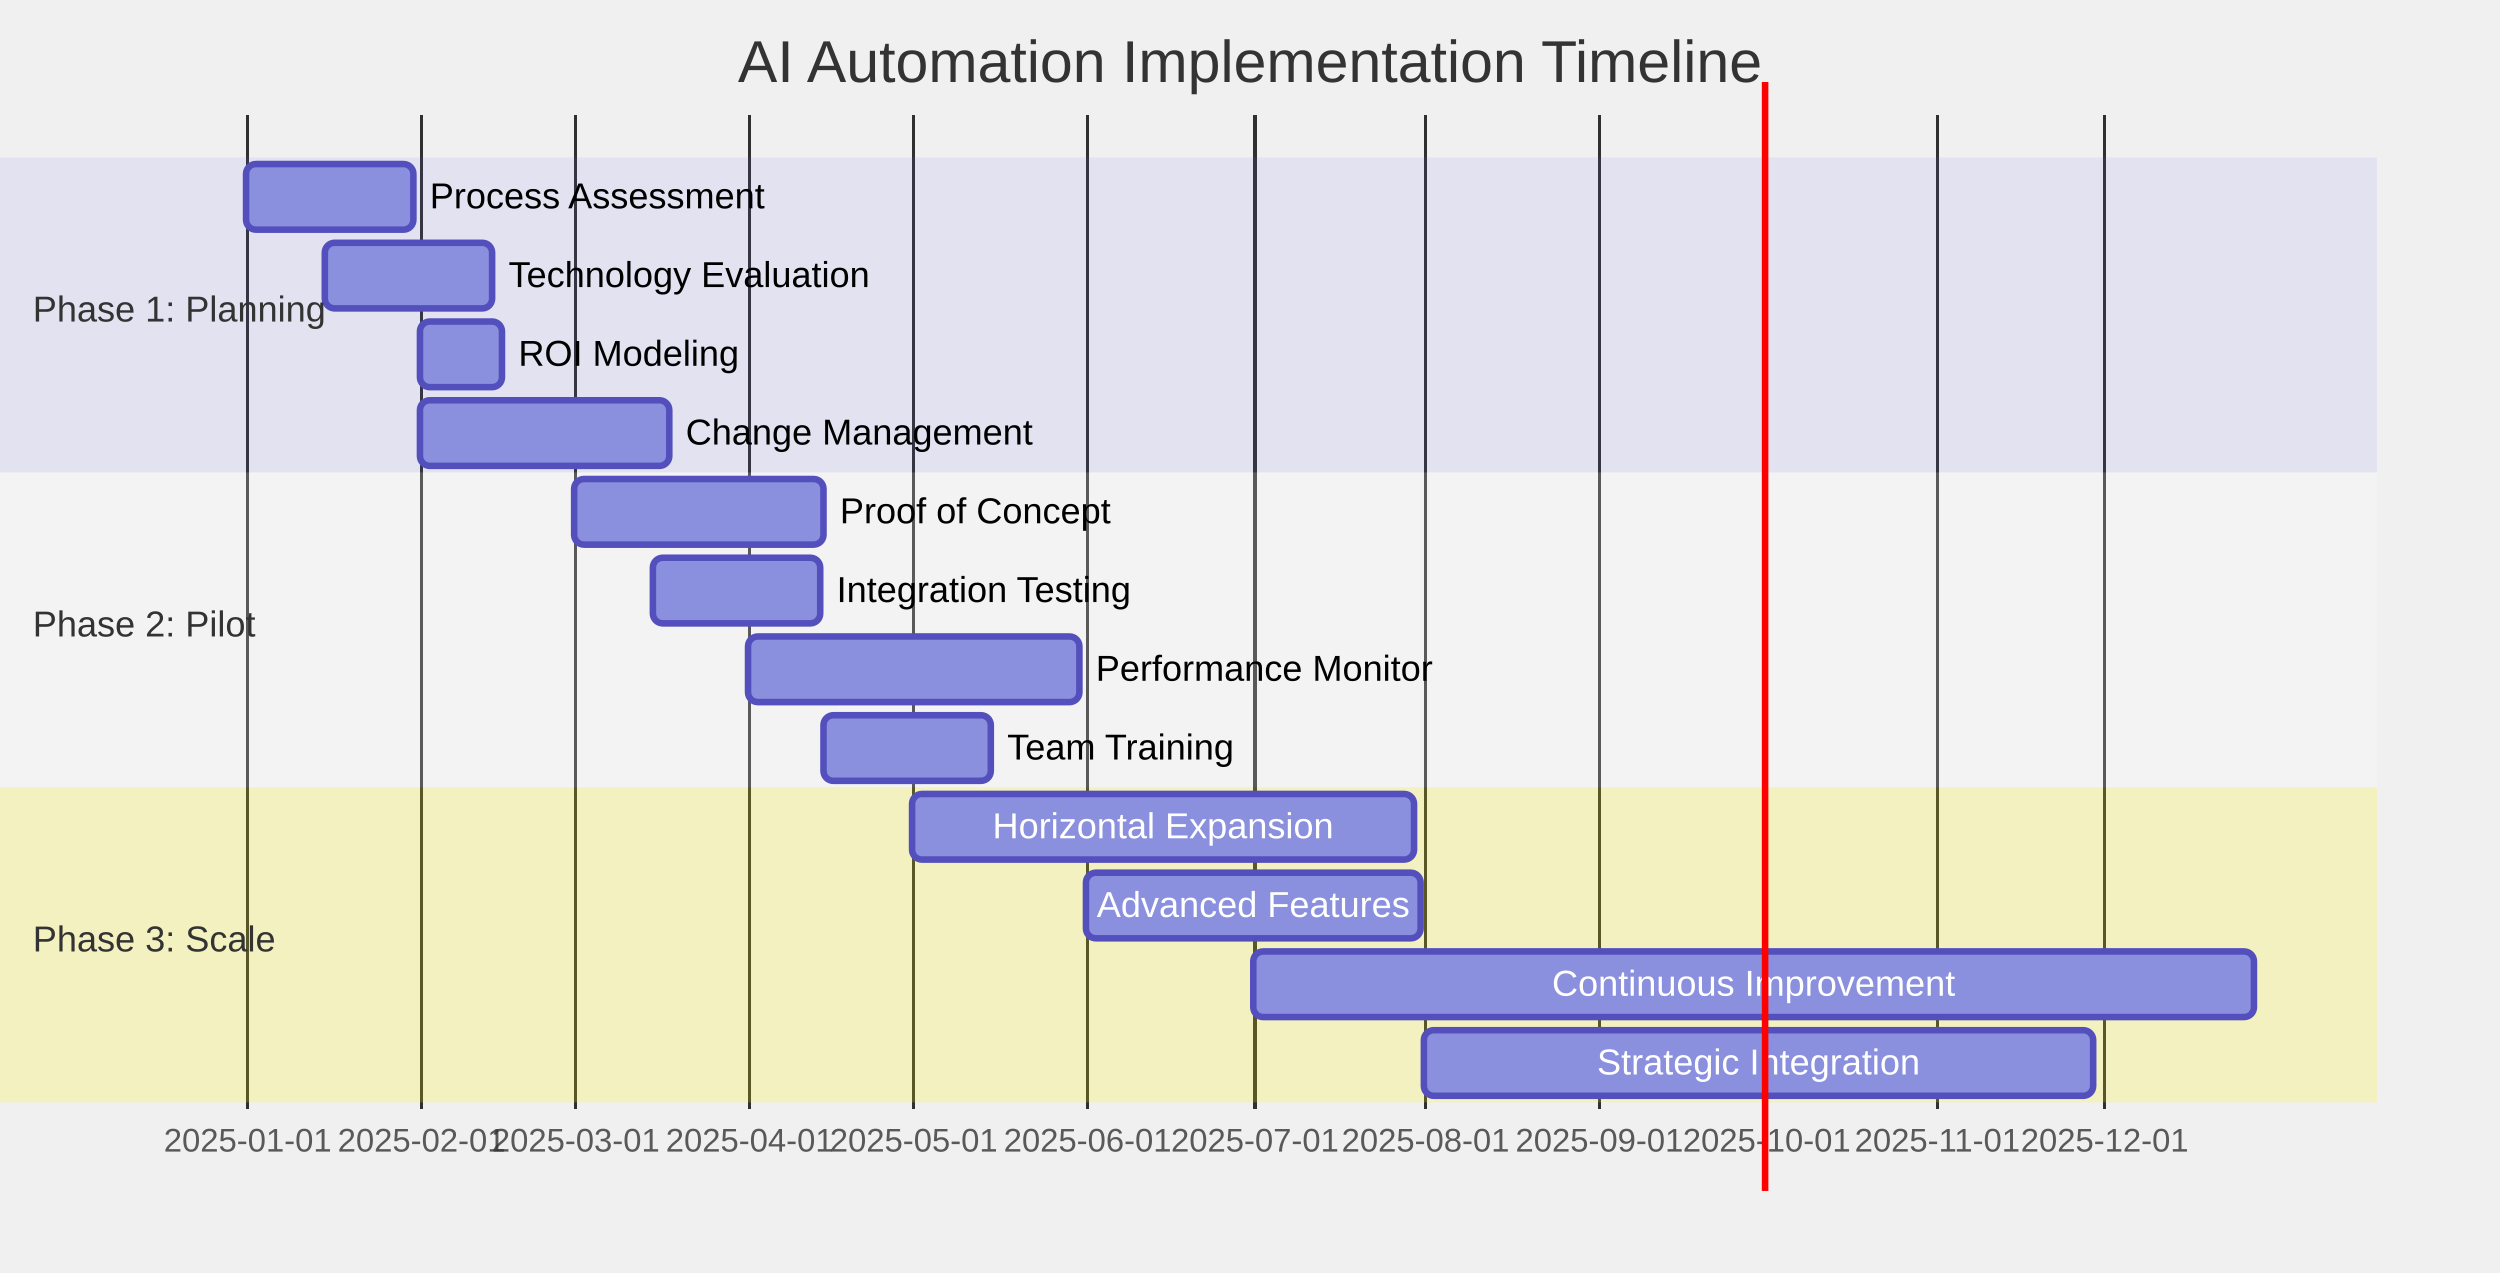
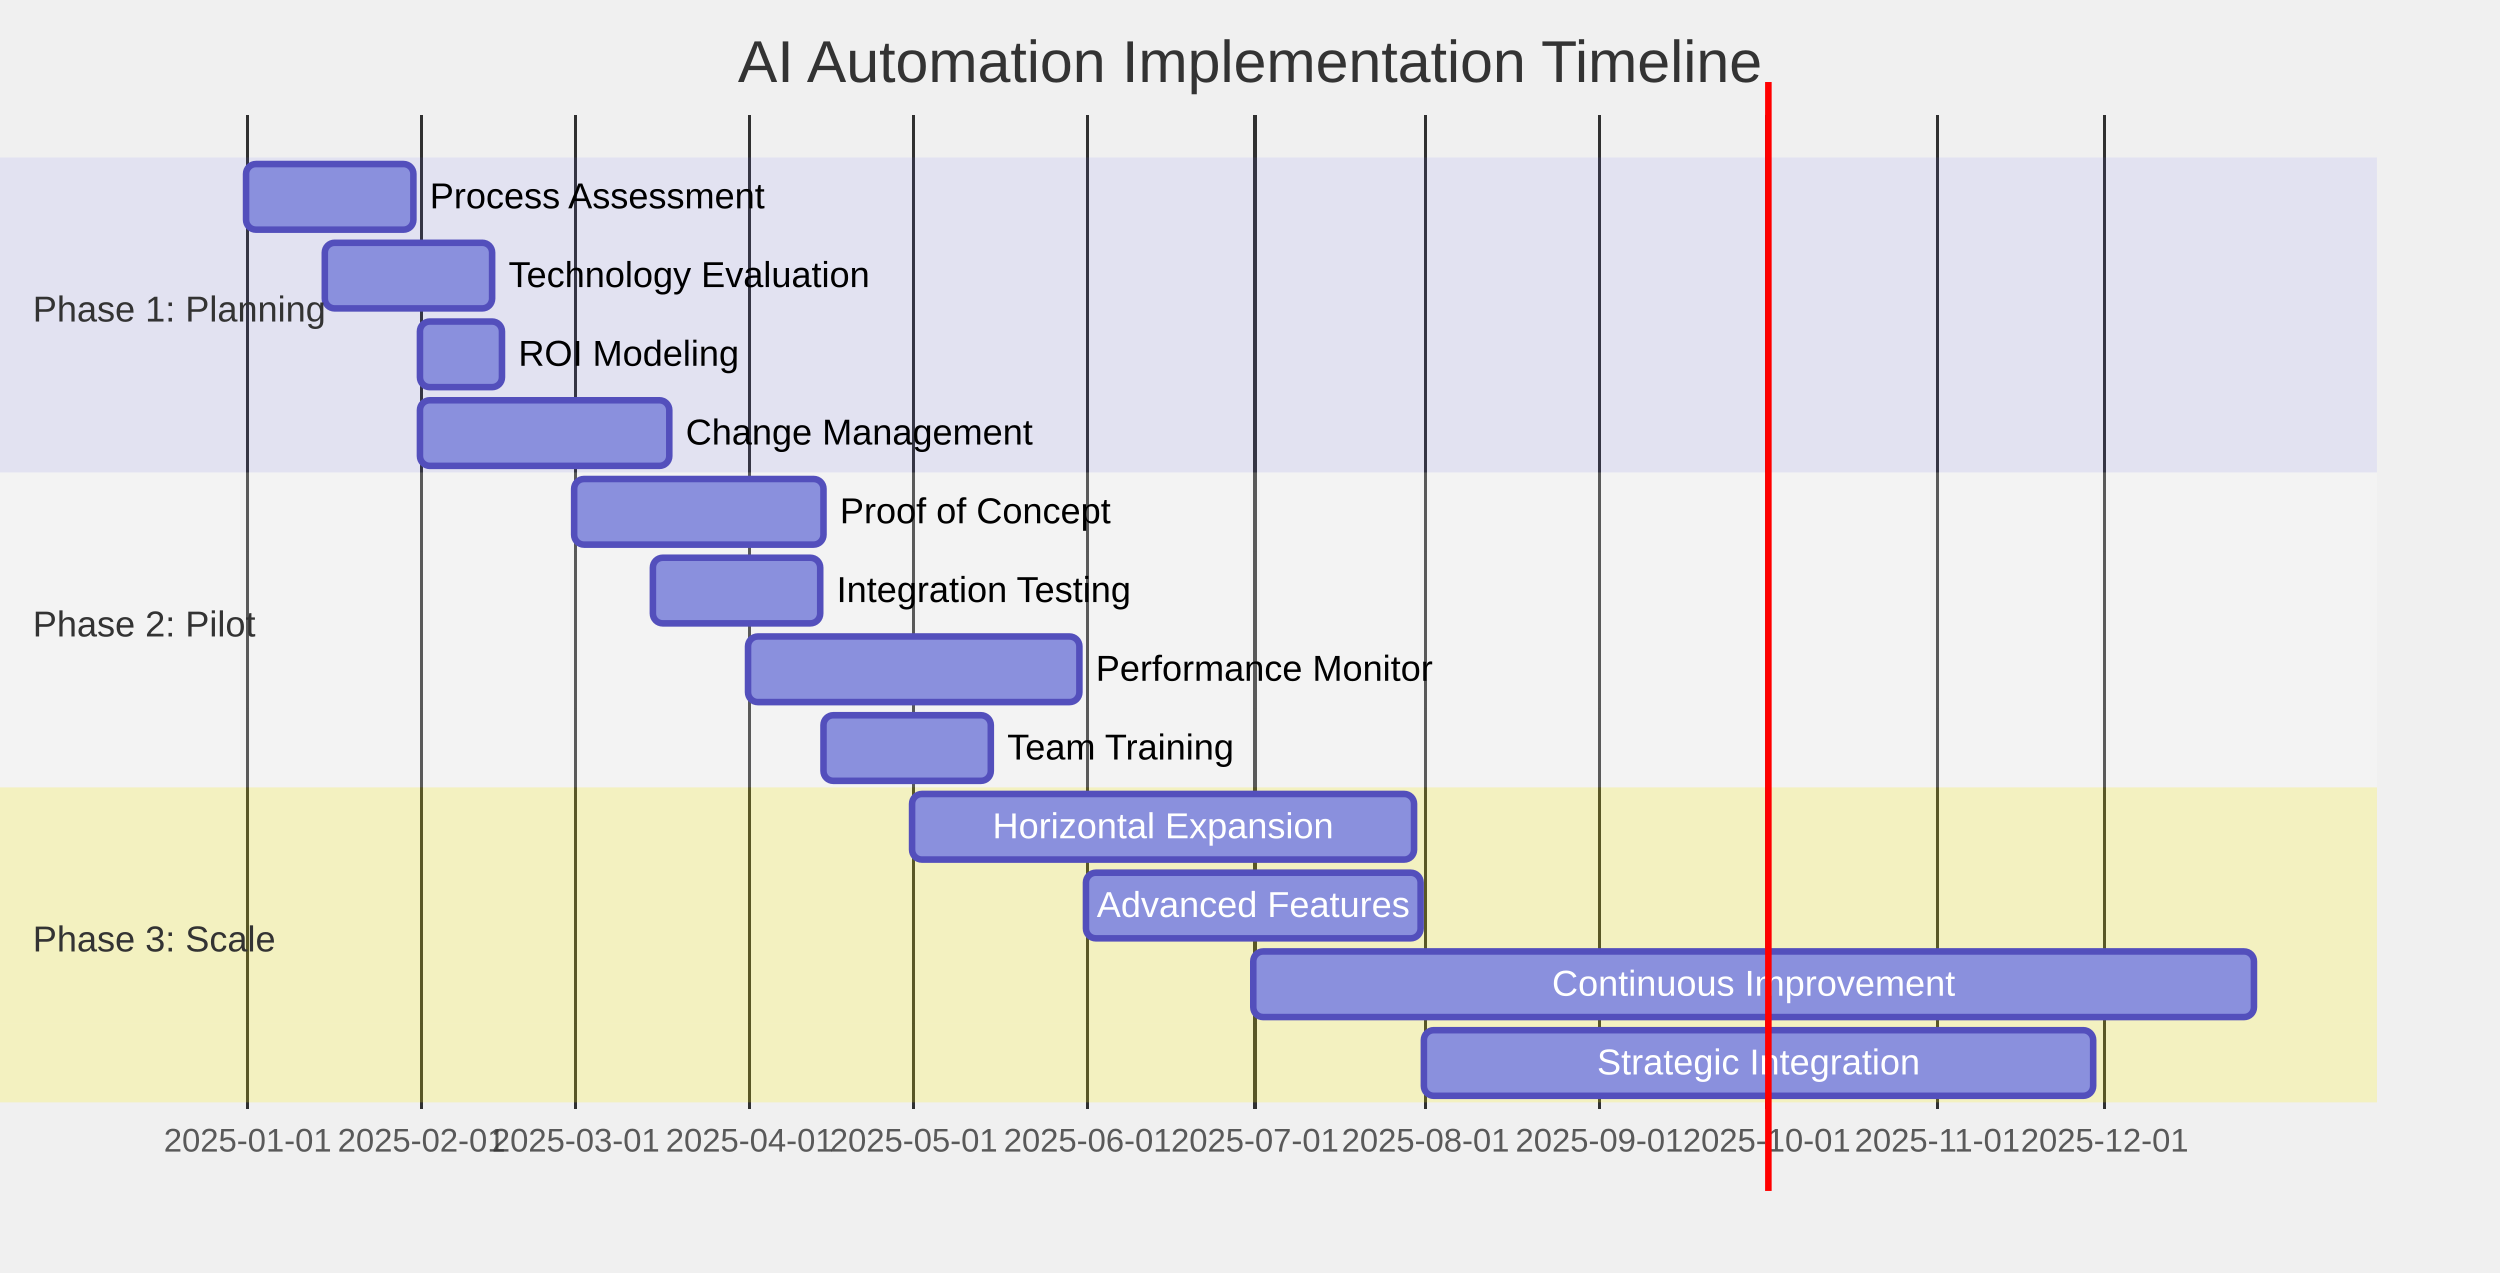
<svg xmlns="http://www.w3.org/2000/svg" aria-roledescription="gantt" role="graphics-document document" style="max-width: 762px; background-color: transparent;" viewBox="0 0 762 388" width="100%" id="my-svg">
  <style>#my-svg{font-family:"trebuchet ms",verdana,arial,sans-serif;font-size:16px;fill:#333;}#my-svg .error-icon{fill:#552222;}#my-svg .error-text{fill:#552222;stroke:#552222;}#my-svg .edge-thickness-normal{stroke-width:2px;}#my-svg .edge-thickness-thick{stroke-width:3.5px;}#my-svg .edge-pattern-solid{stroke-dasharray:0;}#my-svg .edge-pattern-dashed{stroke-dasharray:3;}#my-svg .edge-pattern-dotted{stroke-dasharray:2;}#my-svg .marker{fill:#333333;stroke:#333333;}#my-svg .marker.cross{stroke:#333333;}#my-svg svg{font-family:"trebuchet ms",verdana,arial,sans-serif;font-size:16px;}#my-svg .mermaid-main-font{font-family:var(--mermaid-font-family, "trebuchet ms", verdana, arial, sans-serif);}#my-svg .exclude-range{fill:#eeeeee;}#my-svg .section{stroke:none;opacity:0.2;}#my-svg .section0{fill:rgba(102, 102, 255, 0.49);}#my-svg .section2{fill:#fff400;}#my-svg .section1,#my-svg .section3{fill:white;opacity:0.2;}#my-svg .sectionTitle0{fill:#333;}#my-svg .sectionTitle1{fill:#333;}#my-svg .sectionTitle2{fill:#333;}#my-svg .sectionTitle3{fill:#333;}#my-svg .sectionTitle{text-anchor:start;font-family:var(--mermaid-font-family, "trebuchet ms", verdana, arial, sans-serif);}#my-svg .grid .tick{stroke:lightgrey;opacity:0.8;shape-rendering:crispEdges;}#my-svg .grid .tick text{font-family:"trebuchet ms",verdana,arial,sans-serif;fill:#333;}#my-svg .grid path{stroke-width:0;}#my-svg .today{fill:none;stroke:red;stroke-width:2px;}#my-svg .task{stroke-width:2;}#my-svg .taskText{text-anchor:middle;font-family:var(--mermaid-font-family, "trebuchet ms", verdana, arial, sans-serif);}#my-svg .taskTextOutsideRight{fill:black;text-anchor:start;font-family:var(--mermaid-font-family, "trebuchet ms", verdana, arial, sans-serif);}#my-svg .taskTextOutsideLeft{fill:black;text-anchor:end;}#my-svg .task.clickable{cursor:pointer;}#my-svg .taskText.clickable{cursor:pointer;fill:#003163!important;font-weight:bold;}#my-svg .taskTextOutsideLeft.clickable{cursor:pointer;fill:#003163!important;font-weight:bold;}#my-svg .taskTextOutsideRight.clickable{cursor:pointer;fill:#003163!important;font-weight:bold;}#my-svg .taskText0,#my-svg .taskText1,#my-svg .taskText2,#my-svg .taskText3{fill:white;}#my-svg .task0,#my-svg .task1,#my-svg .task2,#my-svg .task3{fill:#8a90dd;stroke:#534fbc;}#my-svg .taskTextOutside0,#my-svg .taskTextOutside2{fill:black;}#my-svg .taskTextOutside1,#my-svg .taskTextOutside3{fill:black;}#my-svg .active0,#my-svg .active1,#my-svg .active2,#my-svg .active3{fill:#bfc7ff;stroke:#534fbc;}#my-svg .activeText0,#my-svg .activeText1,#my-svg .activeText2,#my-svg .activeText3{fill:black!important;}#my-svg .done0,#my-svg .done1,#my-svg .done2,#my-svg .done3{stroke:grey;fill:lightgrey;stroke-width:2;}#my-svg .doneText0,#my-svg .doneText1,#my-svg .doneText2,#my-svg .doneText3{fill:black!important;}#my-svg .crit0,#my-svg .crit1,#my-svg .crit2,#my-svg .crit3{stroke:#ff8888;fill:red;stroke-width:2;}#my-svg .activeCrit0,#my-svg .activeCrit1,#my-svg .activeCrit2,#my-svg .activeCrit3{stroke:#ff8888;fill:#bfc7ff;stroke-width:2;}#my-svg .doneCrit0,#my-svg .doneCrit1,#my-svg .doneCrit2,#my-svg .doneCrit3{stroke:#ff8888;fill:lightgrey;stroke-width:2;cursor:pointer;shape-rendering:crispEdges;}#my-svg .milestone{transform:rotate(45deg) scale(0.8,0.8);}#my-svg .milestoneText{font-style:italic;}#my-svg .doneCritText0,#my-svg .doneCritText1,#my-svg .doneCritText2,#my-svg .doneCritText3{fill:black!important;}#my-svg .activeCritText0,#my-svg .activeCritText1,#my-svg .activeCritText2,#my-svg .activeCritText3{fill:black!important;}#my-svg .titleText{text-anchor:middle;font-size:18px;fill:#333;font-family:var(--mermaid-font-family, "trebuchet ms", verdana, arial, sans-serif);}#my-svg :root{--mermaid-font-family:"trebuchet ms",verdana,arial,sans-serif;}</style>
  <g />
  <g text-anchor="middle" font-family="sans-serif" font-size="10" fill="none" transform="translate(75, 338)" class="grid">
    <path d="M0.5,-303V0.5H612.5V-303" stroke="currentColor" class="domain" />
    <g transform="translate(0.5,0)" opacity="1" class="tick">
      <line y2="-303" stroke="currentColor" />
      <text style="text-anchor: middle;" font-size="10" stroke="none" dy="1em" y="3" fill="#000">2025-01-01</text>
    </g>
    <g transform="translate(53.5,0)" opacity="1" class="tick">
      <line y2="-303" stroke="currentColor" />
      <text style="text-anchor: middle;" font-size="10" stroke="none" dy="1em" y="3" fill="#000">2025-02-01</text>
    </g>
    <g transform="translate(100.5,0)" opacity="1" class="tick">
      <line y2="-303" stroke="currentColor" />
      <text style="text-anchor: middle;" font-size="10" stroke="none" dy="1em" y="3" fill="#000">2025-03-01</text>
    </g>
    <g transform="translate(153.5,0)" opacity="1" class="tick">
      <line y2="-303" stroke="currentColor" />
      <text style="text-anchor: middle;" font-size="10" stroke="none" dy="1em" y="3" fill="#000">2025-04-01</text>
    </g>
    <g transform="translate(203.5,0)" opacity="1" class="tick">
      <line y2="-303" stroke="currentColor" />
      <text style="text-anchor: middle;" font-size="10" stroke="none" dy="1em" y="3" fill="#000">2025-05-01</text>
    </g>
    <g transform="translate(256.5,0)" opacity="1" class="tick">
      <line y2="-303" stroke="currentColor" />
      <text style="text-anchor: middle;" font-size="10" stroke="none" dy="1em" y="3" fill="#000">2025-06-01</text>
    </g>
    <g transform="translate(307.5,0)" opacity="1" class="tick">
      <line y2="-303" stroke="currentColor" />
      <text style="text-anchor: middle;" font-size="10" stroke="none" dy="1em" y="3" fill="#000">2025-07-01</text>
    </g>
    <g transform="translate(359.5,0)" opacity="1" class="tick">
      <line y2="-303" stroke="currentColor" />
      <text style="text-anchor: middle;" font-size="10" stroke="none" dy="1em" y="3" fill="#000">2025-08-01</text>
    </g>
    <g transform="translate(412.5,0)" opacity="1" class="tick">
      <line y2="-303" stroke="currentColor" />
      <text style="text-anchor: middle;" font-size="10" stroke="none" dy="1em" y="3" fill="#000">2025-09-01</text>
    </g>
    <g transform="translate(463.5,0)" opacity="1" class="tick">
      <line y2="-303" stroke="currentColor" />
      <text style="text-anchor: middle;" font-size="10" stroke="none" dy="1em" y="3" fill="#000">2025-10-01</text>
    </g>
    <g transform="translate(515.5,0)" opacity="1" class="tick">
      <line y2="-303" stroke="currentColor" />
      <text style="text-anchor: middle;" font-size="10" stroke="none" dy="1em" y="3" fill="#000">2025-11-01</text>
    </g>
    <g transform="translate(566.5,0)" opacity="1" class="tick">
      <line y2="-303" stroke="currentColor" />
      <text style="text-anchor: middle;" font-size="10" stroke="none" dy="1em" y="3" fill="#000">2025-12-01</text>
    </g>
  </g>
  <g>
    <rect class="section section0" height="24" width="724.5" y="48" x="0" />
    <rect class="section section0" height="24" width="724.5" y="72" x="0" />
    <rect class="section section0" height="24" width="724.5" y="96" x="0" />
    <rect class="section section0" height="24" width="724.5" y="120" x="0" />
    <rect class="section section1" height="24" width="724.5" y="144" x="0" />
    <rect class="section section1" height="24" width="724.5" y="168" x="0" />
    <rect class="section section1" height="24" width="724.5" y="192" x="0" />
    <rect class="section section1" height="24" width="724.5" y="216" x="0" />
    <rect class="section section2" height="24" width="724.5" y="240" x="0" />
    <rect class="section section2" height="24" width="724.5" y="264" x="0" />
    <rect class="section section2" height="24" width="724.5" y="288" x="0" />
    <rect class="section section2" height="24" width="724.5" y="312" x="0" />
  </g>
  <g>
    <rect class="task task0" transform-origin="100.5px 60px" height="20" width="51" y="50" x="75" ry="3" rx="3" id="task1" />
    <rect class="task task0" transform-origin="124.5px 84px" height="20" width="51" y="74" x="99" ry="3" rx="3" id="task2" />
    <rect class="task task0" transform-origin="140.5px 108px" height="20" width="25" y="98" x="128" ry="3" rx="3" id="task3" />
    <rect class="task task0" transform-origin="166px 132px" height="20" width="76" y="122" x="128" ry="3" rx="3" id="task4" />
    <rect class="task task1" transform-origin="213px 156px" height="20" width="76" y="146" x="175" ry="3" rx="3" id="task5" />
    <rect class="task task1" transform-origin="224.5px 180px" height="20" width="51" y="170" x="199" ry="3" rx="3" id="task6" />
    <rect class="task task1" transform-origin="278.5px 204px" height="20" width="101" y="194" x="228" ry="3" rx="3" id="task7" />
    <rect class="task task1" transform-origin="276.5px 228px" height="20" width="51" y="218" x="251" ry="3" rx="3" id="task8" />
    <rect class="task task2" transform-origin="354.5px 252px" height="20" width="153" y="242" x="278" ry="3" rx="3" id="task9" />
    <rect class="task task2" transform-origin="382px 276px" height="20" width="102" y="266" x="331" ry="3" rx="3" id="task10" />
    <rect class="task task2" transform-origin="534.5px 300px" height="20" width="305" y="290" x="382" ry="3" rx="3" id="task11" />
    <rect class="task task2" transform-origin="536px 324px" height="20" width="204" y="314" x="434" ry="3" rx="3" id="task12" />
    <text class="taskTextOutsideRight taskTextOutside0  width-102.09375" y="63.5" x="131" font-size="11" id="task1-text">Process Assessment     </text>
    <text class="taskTextOutsideRight taskTextOutside0  width-110.078125" y="87.5" x="155" font-size="11" id="task2-text">Technology Evaluation  </text>
    <text class="taskTextOutsideRight taskTextOutside0  width-67.265625" y="111.5" x="158" font-size="11" id="task3-text">ROI Modeling          </text>
    <text class="taskTextOutsideRight taskTextOutside0  width-105.796875" y="135.5" x="209" font-size="11" id="task4-text">Change Management     </text>
    <text class="taskTextOutsideRight taskTextOutside1  width-82.5625" y="159.5" x="256" font-size="11" id="task5-text">Proof of Concept      </text>
    <text class="taskTextOutsideRight taskTextOutside1  width-89.703125" y="183.5" x="255" font-size="11" id="task6-text">Integration Testing   </text>
    <text class="taskTextOutsideRight taskTextOutside1  width-103.04296875" y="207.5" x="334" font-size="11" id="task7-text">Performance Monitor   </text>
    <text class="taskTextOutsideRight taskTextOutside1  width-69.09375" y="231.5" x="307" font-size="11" id="task8-text">Team Training         </text>
    <text class="taskText taskText2  width-103.953125" y="255.5" x="354.5" font-size="11" id="task9-text">Horizontal Expansion  </text>
    <text class="taskText taskText2  width-95.890625" y="279.5" x="382" font-size="11" id="task10-text">Advanced Features     </text>
    <text class="taskText taskText2  width-122.90625" y="303.5" x="534.5" font-size="11" id="task11-text">Continuous Improvement</text>
    <text class="taskText taskText2  width-98.453125" y="327.5" x="536" font-size="11" id="task12-text">Strategic Integration </text>
  </g>
  <g>
    <text class="sectionTitle sectionTitle0" font-size="11" y="98" x="10" dy="0em">
      <tspan x="10" alignment-baseline="central">Phase 1: Planning</tspan>
    </text>
    <text class="sectionTitle sectionTitle1" font-size="11" y="194" x="10" dy="0em">
      <tspan x="10" alignment-baseline="central">Phase 2: Pilot</tspan>
    </text>
    <text class="sectionTitle sectionTitle2" font-size="11" y="290" x="10" dy="0em">
      <tspan x="10" alignment-baseline="central">Phase 3: Scale</tspan>
    </text>
  </g>
  <g class="today">
-     <line class="today" y2="363" y1="25" x2="538" x1="538" />
+     <line class="today" y2="363" y1="25" x2="539" x1="539" />
  </g>
  <text class="titleText" y="25" x="381">AI Automation Implementation Timeline</text>
</svg>
